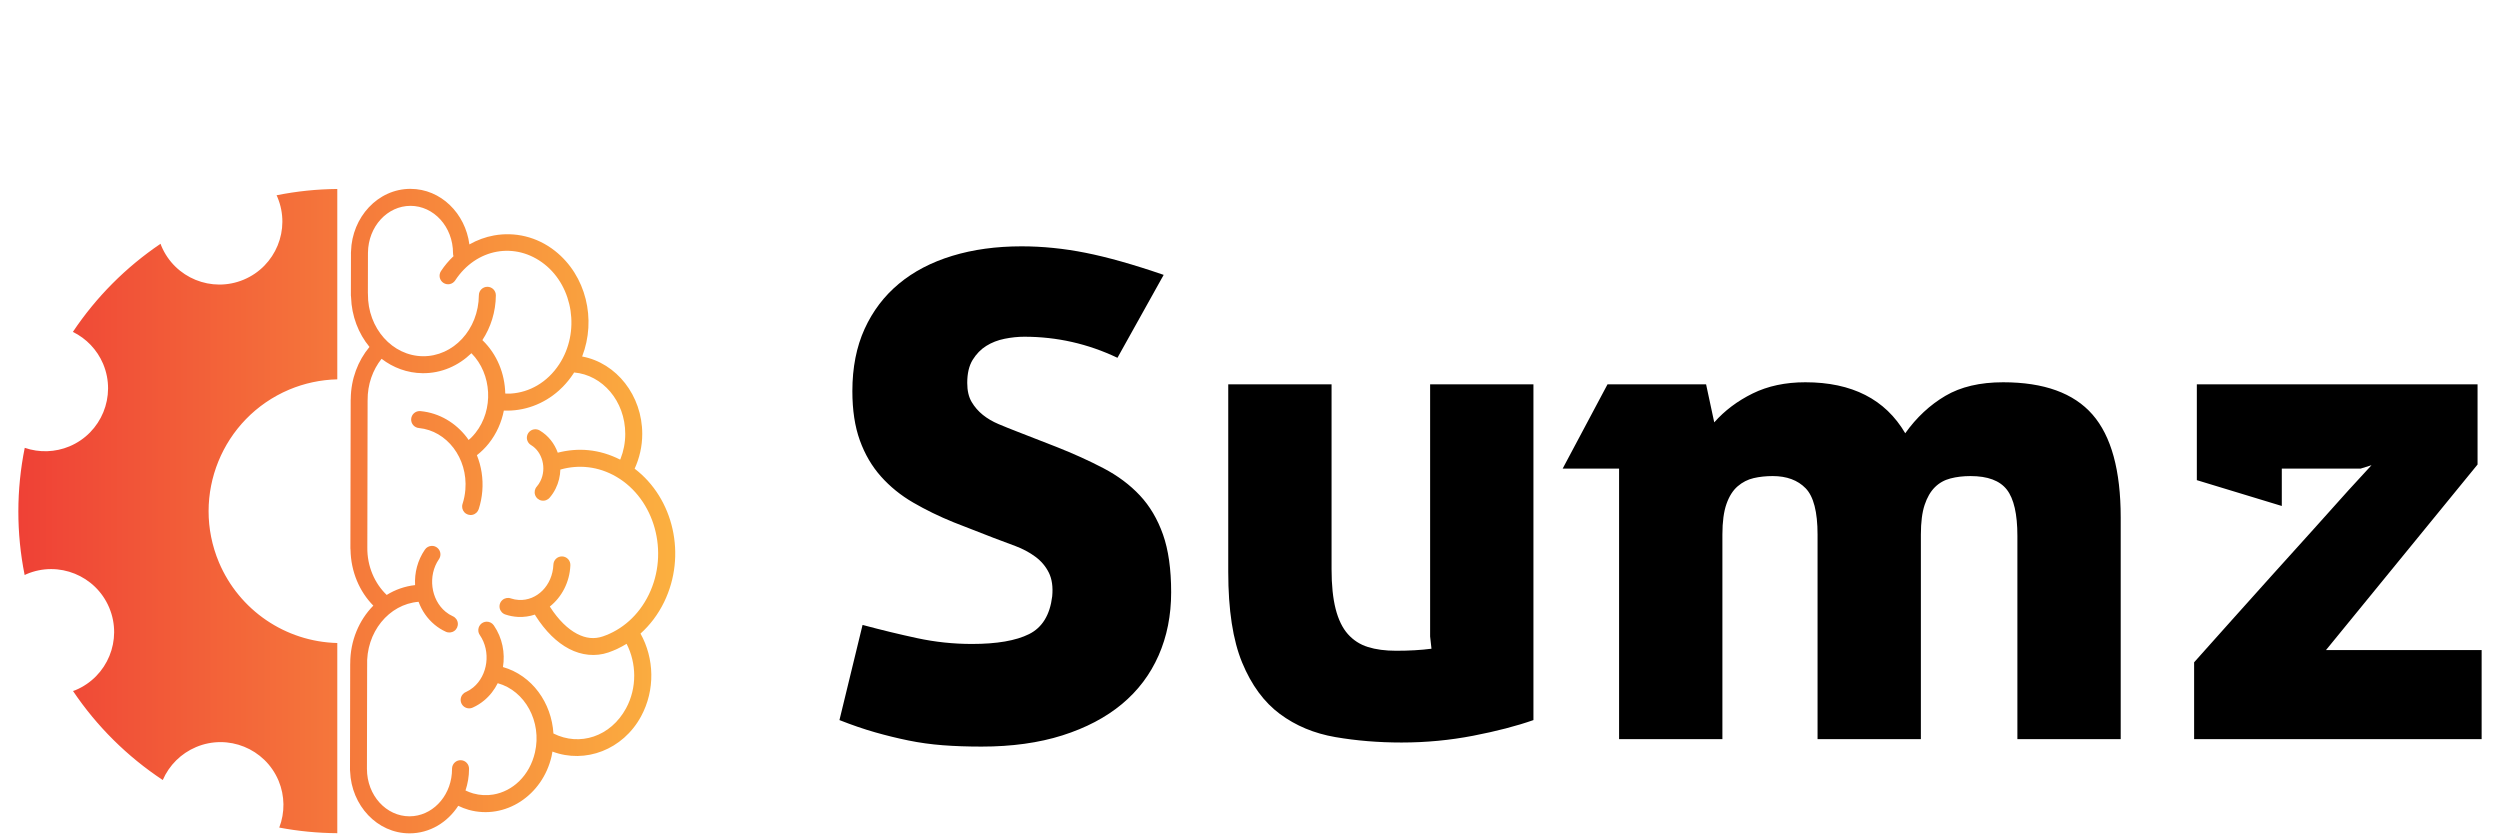
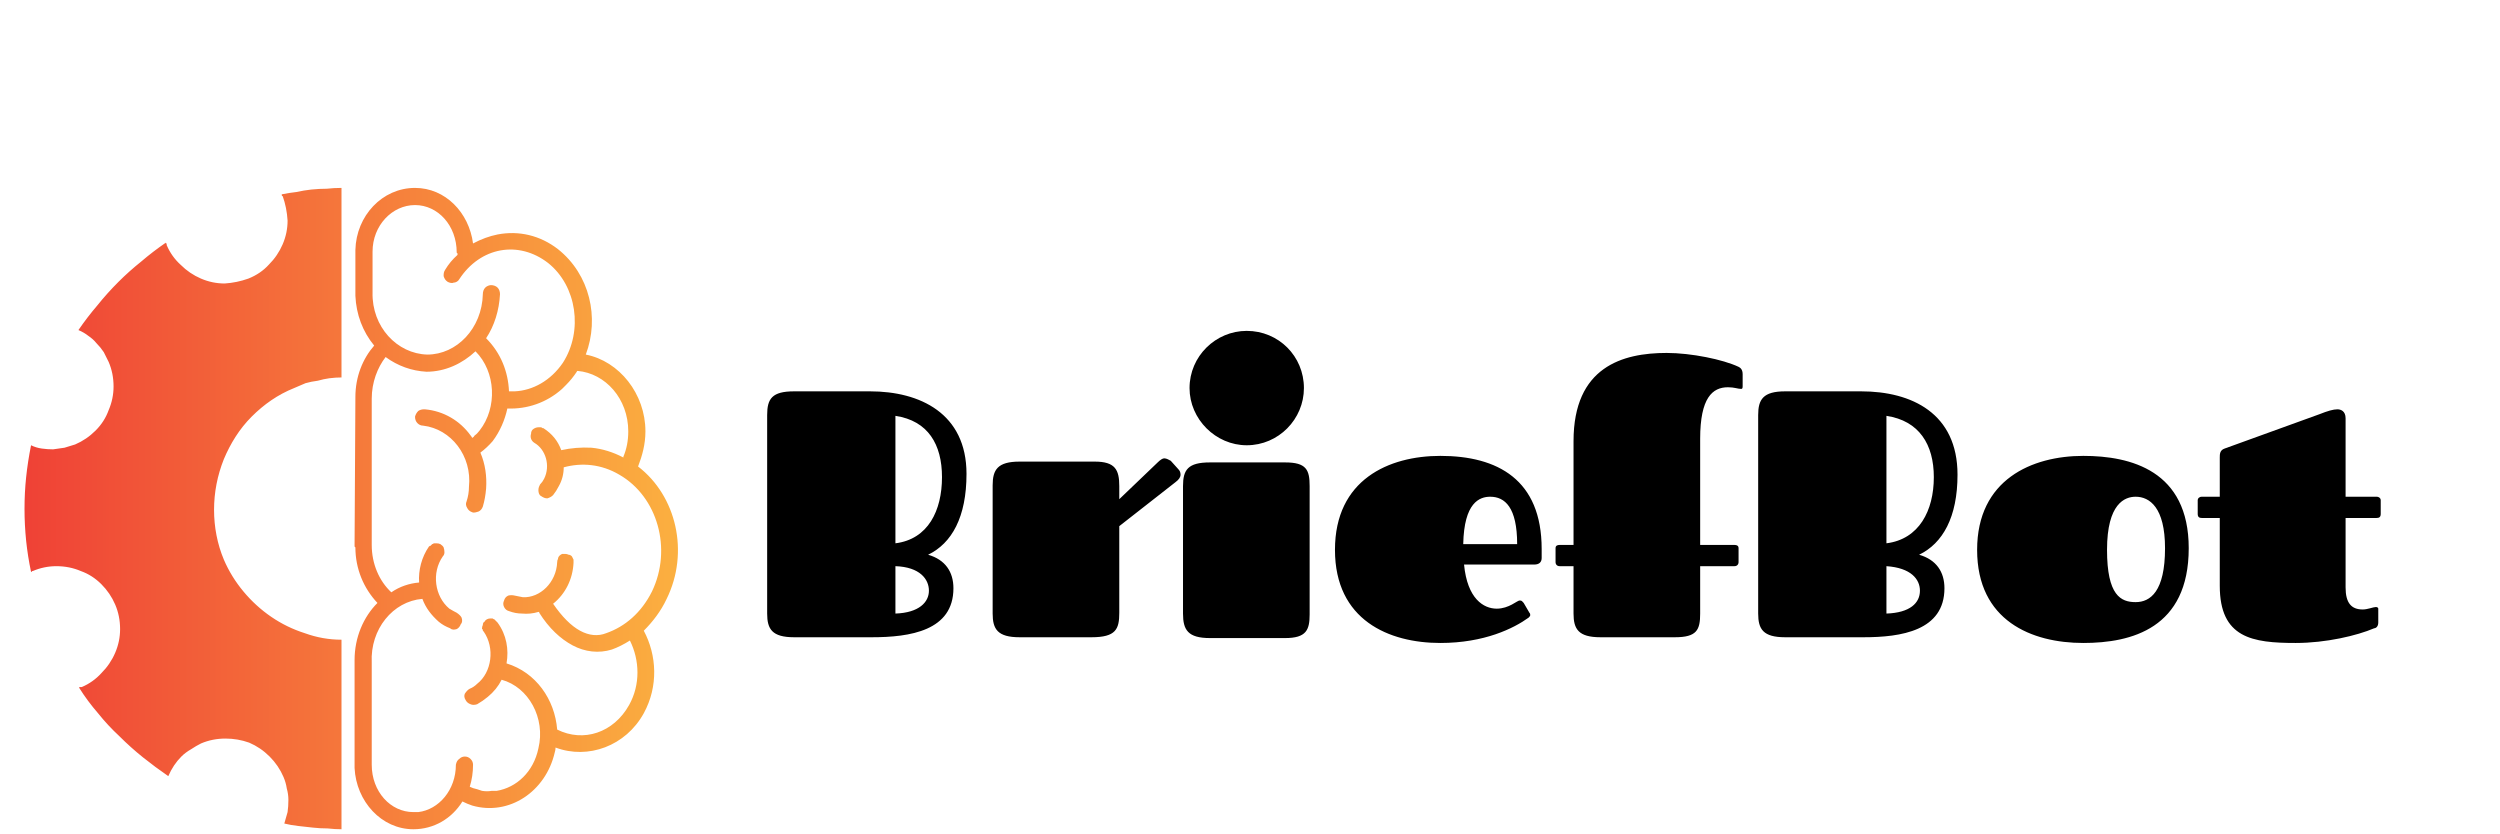
- <svg xmlns="http://www.w3.org/2000/svg" width="90" height="30" viewBox="0 0 300 101.491" class="css-1j8o68f" version="1.1" id="svg12">
-   <defs id="SvgjsDefs10989">
-     <linearGradient id="SvgjsLinearGradient10994">
-       <stop id="SvgjsStop10995" stop-color="#ef4136" offset="0" />
-       <stop id="SvgjsStop10996" stop-color="#fbb040" offset="1" />
+ <svg xmlns="http://www.w3.org/2000/svg" version="1.2" viewBox="0 0 306 102" width="306" height="102">
+   <defs>
+     <linearGradient id="g1" x2="1" gradientUnits="userSpaceOnUse" gradientTransform="matrix(80,0,0,78.491,3,23)">
+       <stop offset="0" stop-color="#ef4136" />
+       <stop offset="1" stop-color="#fbb040" />
    </linearGradient>
  </defs>
-   <g id="SvgjsG10990" featurekey="hmhgWD-0" transform="matrix(0.827779,0,0,0.827779,-1.498085,20.44879)" fill="url(#SvgjsLinearGradient10994)">
-     <path d="m59.5 3.082c-4.795 0-8.602 4.16-8.746 9.193a1.25 1.25 0 0 0-0.01 0.16v0.051 0.002c-2.12e-4 0.027-0.004 0.053-0.004 0.08a1.25 1.25 0 0 0 0.004 0.125l-0.012 6.062a1.25 1.25 0 0 0 0.027 0.27 1.25 1.25 0 0 0 0 0.006c0.088 2.786 1.089 5.342 2.709 7.309-1.697 2.033-2.723 4.707-2.754 7.625a1.25 1.25 0 0 0-0.012 0.18l-0.041 21.643a1.25 1.25 0 0 0 0 0.008c-3.4e-5 0.003 3.3e-5 0.005 0 0.008v0.164a1.25 1.25 0 0 0 0.018 0.215 1.25 1.25 0 0 0 0 0.008c0.058 3.216 1.313 6.136 3.356 8.213-2.113 2.135-3.4 5.177-3.398 8.484v0.002a1.25 1.25 0 0 0-0.006 0.121l-0.029 15.393a1.25 1.25 0 0 0 0 0.014c0 0.002-1e-6 0.004 0 0.006v0.156a1.25 1.25 0 0 0 0.018 0.225c0.189 4.991 3.977 9.1 8.742 9.1 2.987 0 5.589-1.618 7.166-4.051 0.492 0.234 1 0.442 1.537 0.592 5.393 1.499 10.865-2.125 12.193-7.873 0.054-0.233 0.09-0.466 0.129-0.699 4.827 1.821 10.372-0.265 13.033-5.17 2.117-3.903 1.951-8.559-0.076-12.191 1.391-1.247 2.581-2.804 3.471-4.631 3.343-6.865 1.417-15.253-4.334-19.629 0.706-1.55 1.119-3.279 1.119-5.115 0-5.654-3.788-10.445-8.842-11.391 2.112-5.442 0.607-11.91-4.006-15.543-2.675-2.106-5.914-2.814-8.961-2.268-1.26 0.226-2.482 0.678-3.623 1.322-0.591-4.563-4.201-8.174-8.668-8.174zm-10.766 0.018a47.453 47.453 0 0 0-8.94 0.928l0.006 0.004 0.002 0.002a9.264 9.264 0 0 1 0.111 0.238l0.025 0.062a9.264 9.264 0 0 1-4.973 12.109 9.264 9.264 0 0 1-12.115-4.951 9.264 9.264 0 0 1-0.121-0.328 47.453 47.453 0 0 0-12.898 12.963 9.264 9.264 0 0 1 4.436 4.674l0.027 0.064a9.264 9.264 0 0 1-4.973 12.107 9.264 9.264 0 0 1-6.574 0.213 47.453 47.453 0 0 0-0.014 18.713 9.264 9.264 0 0 1 0.295-0.139 9.264 9.264 0 0 1 12.133 4.906l0.027 0.064a9.264 9.264 0 0 1-4.973 12.105 9.264 9.264 0 0 1-0.363 0.131 47.453 47.453 0 0 0 13.203 13.094 9.264 9.264 0 0 1 4.887-4.842 9.264 9.264 0 0 1 12.135 4.906l0.027 0.064a9.264 9.264 0 0 1 0.09 6.869 47.453 47.453 0 0 0 8.539 0.826v-27.98a19.424 19.424 0 0 1-17.408-11.857 19.424 19.424 0 0 1 10.332-25.426 19.424 19.424 0 0 1 7.076-1.51v-28.012zm10.766 2.482c3.407 0 6.262 3.053 6.262 6.986a1.25 1.25 0 0 0 0.068 0.422c-0.678 0.644-1.302 1.37-1.844 2.197a1.25 1.25 0 1 0 2.092 1.369c3.092-4.723 8.867-5.748 13.127-2.393 4.26 3.355 5.272 10.002 2.18 14.725-1.758 2.685-4.399 4.144-7.119 4.314-0.273 0.017-0.547 0.005-0.82-0.004-0.062-2.905-1.192-5.772-3.367-7.863 1.227-1.869 1.961-4.138 1.984-6.58a1.25 1.25 0 1 0-2.5-0.025c-0.048 5.084-3.788 9.027-8.244 8.977-4.457-0.051-8.126-4.082-8.078-9.166a1.25 1.25 0 0 0-0.004-0.125 1.25 1.25 0 0 0-0.004-0.025l0.01-5.293 0.002-0.613c0.041-3.892 2.873-6.902 6.256-6.902zm8.973 21.689c3.012 3.038 3.31 8.29 0.594 11.713-0.216 0.272-0.442 0.524-0.68 0.756-0.108 0.105-0.224 0.192-0.336 0.289-0.087-0.124-0.166-0.253-0.258-0.373-1.634-2.135-4.022-3.601-6.799-3.871a1.25 1.25 0 0 0-0.123-0.008 1.25 1.25 0 0 0-0.119 2.496c4.081 0.397 7.202 4.402 6.824 9.07-0.059 0.73-0.2 1.427-0.412 2.082a1.25 1.25 0 1 0 2.379 0.768c0.271-0.839 0.451-1.726 0.525-2.648 0.151-1.861-0.146-3.663-0.795-5.277 0.633-0.494 1.224-1.067 1.75-1.73 1.142-1.439 1.876-3.106 2.215-4.836 2.914 0.127 5.822-0.905 8.111-2.957 0.198-0.177 0.39-0.362 0.578-0.555 0.565-0.577 1.085-1.221 1.549-1.93 0.035-0.053 0.062-0.109 0.096-0.162 4.168 0.358 7.527 4.197 7.527 9.037 0 1.307-0.248 2.544-0.691 3.66-0.017 0.043-0.041 0.082-0.059 0.125-1.5-0.762-3.071-1.23-4.65-1.387-1.53-0.151-3.059-0.014-4.529 0.367-0.476-1.33-1.372-2.499-2.639-3.26a1.25 1.25 0 0 0-0.715-0.186 1.25 1.25 0 0 0-0.572 2.328c1.649 0.99 2.32 3.403 1.371 5.303-0.148 0.297-0.324 0.56-0.52 0.789a1.25 1.25 0 1 0 1.9 1.623c0.33-0.386 0.618-0.819 0.855-1.295 0.449-0.898 0.674-1.862 0.703-2.818 2.682-0.766 5.597-0.49 8.254 1.066 5.612 3.287 7.801 11.083 4.758 17.334-1.509 3.098-3.98 5.197-6.754 6.143-1.248 0.426-2.485 0.312-3.814-0.383s-2.721-2.014-3.977-3.977a1.25 1.25 0 0 0-0.02-0.029c1.752-1.386 2.922-3.583 3.025-6.059a1.25 1.25 0 0 0-1.215-1.318 1.25 1.25 0 0 0-1.283 1.215c-0.128 3.081-2.439 5.323-5.07 5.191-0.411-0.021-0.805-0.098-1.182-0.225a1.251 1.251 0 1 0-0.797 2.371c0.588 0.198 1.211 0.317 1.853 0.35 0.866 0.043 1.697-0.085 2.477-0.342a1.25 1.25 0 0 0 0.105 0.193c1.43 2.235 3.089 3.887 4.924 4.846 1.835 0.959 3.878 1.182 5.779 0.533 0.932-0.318 1.828-0.751 2.682-1.273 1.459 2.842 1.556 6.473-0.078 9.486-2.268 4.181-6.834 5.646-10.688 3.707-0.271-4.508-3.128-8.544-7.426-9.775 0.339-2.074-0.082-4.286-1.336-6.117a1.25 1.25 0 0 0-1.062-0.559 1.25 1.25 0 0 0-1.217 1.43 1.25 1.25 0 0 0 0.023 0.123 1.25 1.25 0 0 0 0.191 0.418c1.656 2.418 1.187 5.928-0.979 7.711-0.339 0.279-0.694 0.499-1.059 0.664a1.25 1.25 0 1 0 1.031 2.275c0.567-0.257 1.112-0.594 1.617-1.01 0.868-0.715 1.54-1.593 2.023-2.559a1.25 1.25 0 0 0 0.023 0.008c3.983 1.107 6.501 5.648 5.453 10.184-0.786 3.401-3.263 5.713-6.133 6.189-0.239 0.04-0.481 0.068-0.725 0.082-0.488 0.028-0.985 0.001-1.482-0.08-0.249-0.041-0.497-0.095-0.746-0.164-0.395-0.11-0.768-0.263-1.131-0.436 0.331-1 0.52-2.07 0.52-3.184a1.25 1.25 0 0 0-2.498-0.088 1.25 1.25 0 0 0-0.002 0.088c0 3.688-2.51 6.601-5.631 6.951-0.208 0.023-0.418 0.035-0.631 0.035-3.405 0-6.257-3.05-6.26-6.981-1e-6 -0.002 0-0.004 0-0.006l0.029-14.947a1.25 1.25 0 0 0 0.002-0.154c-0.216-5 3.212-9.125 7.566-9.473 0.477 1.292 1.27 2.471 2.379 3.385 0.505 0.416 1.048 0.755 1.615 1.012a1.25 1.25 0 1 0 1.031-2.277c-0.365-0.165-0.72-0.385-1.059-0.664-2.165-1.783-2.634-5.293-0.979-7.711a1.25 1.25 0 0 0-1.041-1.971 1.25 1.25 0 0 0-1.022 0.559c-1.073 1.567-1.537 3.412-1.438 5.211-1.517 0.169-2.928 0.674-4.176 1.447-1.756-1.68-2.887-4.186-2.85-7.004l0.02-10.695 0.021-10.838a1.25 1.25 0 0 0 0.002-0.1c-0.022-2.354 0.765-4.493 2.053-6.107 1.701 1.308 3.773 2.093 6.031 2.119 2.771 0.032 5.28-1.095 7.184-2.936z" id="path6" />
+   <style>
+ 		.s0 { fill: url(#g1) } 
+ 		.s1 { fill: #000000 } 
+ 	</style>
+   <g id="SvgjsG10990">
+     <path id="path6" fill-rule="evenodd" class="s0" d="m57.9 29.8q1.5-0.8 3-1.1c2.6-0.5 5.2 0.1 7.4 1.8 3.9 3.1 5.1 8.4 3.4 12.9 4.1 0.8 7.3 4.8 7.3 9.4 0 1.6-0.4 3-0.9 4.3 4.7 3.6 6.3 10.5 3.5 16.2-0.7 1.5-1.7 2.8-2.8 3.9 1.6 3 1.8 6.8 0 10.1-2.2 4-6.8 5.7-10.8 4.2q0 0.3-0.1 0.6c-1.1 4.8-5.6 7.8-10.1 6.5q-0.6-0.2-1.2-0.5c-1.3 2.1-3.5 3.4-6 3.4-3.9 0-7-3.4-7.2-7.5q0-0.1 0-0.1 0 0 0 0 0-0.1 0-0.1 0 0 0 0v-0.2q0 0 0 0 0 0 0 0 0 0 0 0 0 0 0 0 0 0 0 0v-12.7q0 0 0 0 0-0.1 0-0.1 0 0 0 0 0 0 0 0c0-2.8 1.1-5.3 2.8-7-1.7-1.8-2.7-4.2-2.7-6.8q0 0 0 0 0 0 0 0 0 0 0 0 0 0 0 0-0.1-0.1-0.1-0.1 0 0 0 0 0-0.1 0-0.1 0 0 0 0v-0.2q0 0 0 0 0 0 0 0 0 0 0 0 0 0 0 0 0 0 0 0l0.1-17.9q0 0 0 0 0 0 0-0.1 0 0 0 0 0 0 0 0c0-2.5 0.9-4.7 2.3-6.3-1.4-1.7-2.2-3.8-2.3-6.1q0 0 0 0 0 0 0 0 0 0 0 0 0 0 0 0 0 0 0-0.1 0 0 0 0 0 0 0-0.1 0 0 0 0v-5q0-0.1 0-0.1 0 0 0 0 0 0 0 0 0 0 0 0 0-0.1 0-0.1v-0.1q0 0 0 0 0 0 0 0 0 0 0-0.1 0 0 0 0c0.1-4.2 3.3-7.6 7.3-7.6 3.7 0 6.6 3 7.1 6.8zm-16.1 16.4q-0.7 0-1.5 0.1-0.7 0.1-1.4 0.3-0.8 0.1-1.5 0.3-0.7 0.3-1.4 0.6c-2 0.8-3.7 2-5.2 3.5-1.5 1.5-2.6 3.3-3.4 5.2-0.8 2-1.2 4.1-1.2 6.2 0 2.1 0.4 4.2 1.2 6.1q0.9 2.1 2.4 3.9 1.5 1.8 3.4 3.1 1.9 1.3 4.1 2 2.2 0.8 4.5 0.8v23.2q-0.8 0-1.7-0.1-0.9 0-1.8-0.1-0.9-0.1-1.8-0.2-0.9-0.1-1.7-0.3 0.2-0.7 0.4-1.4 0.1-0.7 0.1-1.5 0-0.7-0.2-1.4-0.1-0.7-0.4-1.4-0.6-1.4-1.7-2.5-1.1-1.1-2.5-1.7-1.4-0.5-2.9-0.5-1.6 0-3 0.6-0.6 0.3-1.2 0.7-0.7 0.4-1.2 0.9-0.5 0.5-0.9 1.1-0.4 0.6-0.7 1.3-1.6-1.1-3.1-2.3-1.5-1.2-2.9-2.6-1.4-1.3-2.6-2.8-1.3-1.5-2.3-3.1 0-0.1 0-0.1 0.1 0 0.1 0 0 0 0.1 0 0 0 0.1 0 1.4-0.6 2.4-1.7 1.1-1.1 1.7-2.5 0.6-1.4 0.6-2.9 0-1.6-0.6-3-0.6-1.4-1.7-2.5-1.1-1.1-2.5-1.6-1.4-0.6-3-0.6-1.5 0-2.9 0.6 0 0-0.1 0 0 0.1 0 0.1 0 0-0.1 0 0 0 0 0-0.4-1.9-0.6-3.8-0.2-2-0.2-3.9 0-2 0.2-3.9 0.2-1.9 0.6-3.9 0.6 0.3 1.3 0.4 0.7 0.1 1.4 0.1 0.7-0.1 1.4-0.2 0.7-0.2 1.3-0.4 1.4-0.6 2.5-1.7 1.1-1.1 1.6-2.5 0.6-1.4 0.6-2.9 0-1.6-0.6-3-0.3-0.6-0.6-1.2-0.4-0.6-0.9-1.1-0.4-0.5-1-0.9-0.5-0.4-1.2-0.7 1.1-1.6 2.3-3 1.2-1.5 2.6-2.9 1.3-1.3 2.8-2.5 1.4-1.2 3-2.3 0 0 0 0.1 0.1 0 0.1 0 0 0.1 0 0.1 0 0 0 0.1 0.6 1.4 1.7 2.4 1.1 1.1 2.5 1.7 1.4 0.6 2.9 0.6 1.5-0.1 2.9-0.6 1.5-0.6 2.5-1.7 1.1-1.1 1.7-2.5 0.6-1.4 0.6-2.9-0.1-1.6-0.6-3h-0.1q0 0 0-0.1 0 0 0 0 0 0 0-0.1 0 0-0.1 0 1-0.2 1.9-0.3 0.9-0.2 1.8-0.3 1-0.1 1.9-0.1 0.9-0.1 1.8-0.1c0 0 0 23.2 0 23.2zm3.8-15.4v0.5 4.4q0 0 0 0 0 0 0 0 0 0 0 0 0 0 0 0 0 0 0 0 0 0 0 0 0 0.1 0 0.1 0 0 0 0c-0.1 4.2 3 7.5 6.7 7.6 3.6 0 6.7-3.2 6.8-7.4 0-0.3 0.1-0.6 0.3-0.8 0.2-0.2 0.5-0.3 0.7-0.3 0.3 0 0.6 0.1 0.8 0.3 0.2 0.2 0.3 0.5 0.3 0.8-0.1 2-0.7 3.9-1.7 5.4 1.8 1.8 2.7 4.1 2.8 6.5q0.3 0 0.7 0c2.2-0.1 4.4-1.3 5.9-3.5 2.5-3.9 1.7-9.4-1.8-12.2-3.6-2.8-8.3-2-10.9 2-0.1 0.2-0.4 0.4-0.7 0.4-0.2 0.1-0.5 0-0.7-0.1-0.3-0.2-0.4-0.4-0.5-0.7 0-0.3 0-0.5 0.2-0.8q0.6-1 1.5-1.8 0 0 0-0.1 0 0 0-0.1-0.1 0-0.1-0.1 0 0 0 0c0-3.3-2.3-5.8-5.1-5.8-2.8 0-5.2 2.5-5.2 5.7zm6.6 14.7c-1.8-0.1-3.5-0.7-5-1.8-1 1.3-1.7 3.1-1.7 5.1q0 0 0 0 0 0 0 0 0 0 0 0 0 0 0 0v9 8.9c0 2.3 0.9 4.4 2.4 5.8 1-0.7 2.2-1.1 3.4-1.2-0.1-1.5 0.3-3.1 1.2-4.4q0.1-0.1 0.2-0.1 0.1-0.1 0.2-0.2 0.1 0 0.2-0.1 0.1 0 0.3 0 0.3 0 0.5 0.1 0.3 0.2 0.4 0.4 0.1 0.3 0.1 0.6 0 0.3-0.2 0.5c-1.4 2-1 4.9 0.8 6.4q0.5 0.3 0.9 0.5c0.3 0.2 0.5 0.4 0.6 0.6 0.1 0.3 0.1 0.6-0.1 0.8-0.1 0.3-0.3 0.5-0.5 0.6-0.3 0.1-0.6 0.1-0.8-0.1q-0.8-0.3-1.4-0.8c-0.9-0.8-1.6-1.7-2-2.8-3.6 0.3-6.4 3.7-6.2 7.8q0 0.1 0 0.1 0 0 0 0 0 0 0 0 0 0 0 0.1v12.3q0 0 0 0c0 3.3 2.3 5.8 5.1 5.8q0.3 0 0.6 0c2.5-0.3 4.6-2.7 4.6-5.8q0 0 0 0 0 0 0 0 0 0 0 0 0 0 0 0 0.1-0.5 0.4-0.7 0.3-0.3 0.7-0.3 0.4 0 0.7 0.3 0.3 0.3 0.3 0.7 0 1.4-0.4 2.7 0.4 0.2 0.9 0.3 0.3 0.1 0.6 0.2 0.6 0.1 1.2 0 0.3 0 0.6 0c2.4-0.4 4.5-2.3 5.1-5.2 0.9-3.7-1.2-7.5-4.5-8.4q0 0 0 0 0 0 0 0 0 0 0 0 0 0 0 0-0.6 1.2-1.7 2.1-0.6 0.5-1.3 0.9c-0.3 0.1-0.6 0.1-0.8 0-0.3-0.1-0.5-0.3-0.6-0.5-0.2-0.3-0.2-0.6-0.1-0.8 0.2-0.3 0.4-0.5 0.6-0.6q0.5-0.2 0.9-0.6c1.8-1.4 2.2-4.4 0.8-6.4q0 0 0 0-0.1-0.1-0.1-0.1 0-0.1 0-0.1 0-0.1-0.1-0.1 0 0 0 0 0 0 0-0.1 0 0 0 0 0 0 0 0 0-0.2 0.1-0.4 0-0.3 0.2-0.4 0.1-0.2 0.3-0.3 0.2-0.1 0.4-0.1 0.2 0 0.3 0 0.1 0.1 0.2 0.1 0.1 0.1 0.2 0.2 0.1 0.1 0.2 0.2c1.1 1.5 1.4 3.3 1.1 5 3.6 1.1 5.9 4.4 6.2 8.1 3.2 1.6 6.9 0.4 8.8-3 1.4-2.5 1.3-5.5 0.1-7.9q-1.1 0.7-2.2 1.1c-1.6 0.5-3.3 0.3-4.8-0.5-1.5-0.8-2.9-2.1-4.1-4q0 0 0 0 0 0 0-0.1-0.1 0-0.1 0 0 0 0 0-1 0.3-2 0.2-0.8 0-1.6-0.3-0.4-0.1-0.6-0.5-0.2-0.4 0-0.8 0.1-0.4 0.5-0.6 0.4-0.1 0.8 0 0.5 0.1 1 0.2c2.1 0.1 4.1-1.8 4.2-4.3q0-0.2 0.1-0.4 0-0.2 0.2-0.4 0.1-0.1 0.3-0.2 0.2 0 0.4 0 0.2 0 0.4 0.1 0.2 0 0.4 0.2 0.1 0.2 0.2 0.4 0 0.1 0 0.4c-0.1 2-1 3.8-2.5 5q0 0 0 0 0 0 0 0 0 0 0 0 0 0 0 0c1.1 1.6 2.2 2.7 3.3 3.3 1.1 0.6 2.2 0.7 3.2 0.3 2.3-0.8 4.3-2.5 5.6-5.1 2.5-5.2 0.7-11.6-4-14.3-2.2-1.3-4.6-1.5-6.8-0.9 0 0.8-0.2 1.6-0.6 2.3q-0.3 0.6-0.7 1.1c-0.2 0.2-0.4 0.3-0.7 0.4-0.3 0-0.5-0.1-0.8-0.3-0.2-0.1-0.3-0.4-0.3-0.7 0-0.3 0.1-0.5 0.2-0.7q0.3-0.3 0.5-0.7c0.8-1.6 0.2-3.6-1.2-4.4q-0.3-0.2-0.4-0.5-0.1-0.3 0-0.6 0-0.4 0.3-0.6 0.3-0.2 0.6-0.2 0.1 0 0.2 0 0 0 0.1 0 0.1 0 0.2 0.1 0 0 0.1 0c1.1 0.7 1.8 1.6 2.2 2.7q1.8-0.4 3.7-0.3 2 0.2 3.9 1.2 0-0.1 0-0.1 0.6-1.4 0.6-3.1c0-4-2.8-7.1-6.2-7.4q-0.1 0-0.1 0.1-0.6 0.9-1.3 1.6-0.2 0.2-0.5 0.5c-1.9 1.7-4.3 2.5-6.7 2.4-0.3 1.4-0.9 2.8-1.8 4q-0.7 0.8-1.5 1.4c0.6 1.4 0.8 2.9 0.7 4.4q-0.1 1.2-0.4 2.2c-0.1 0.3-0.3 0.5-0.5 0.6-0.3 0.1-0.6 0.2-0.8 0.1-0.3-0.1-0.5-0.3-0.6-0.5-0.2-0.3-0.2-0.6-0.1-0.8q0.3-0.9 0.3-1.8c0.4-3.8-2.2-7.1-5.6-7.5q-0.4 0-0.7-0.3-0.3-0.3-0.3-0.8 0.1-0.4 0.4-0.7 0.3-0.2 0.7-0.2 0 0 0 0 0 0 0 0 0.1 0 0.1 0 0 0 0 0c2.3 0.2 4.3 1.4 5.6 3.2q0.1 0.1 0.2 0.3 0.2-0.1 0.3-0.3 0.3-0.2 0.6-0.6c2.2-2.8 2-7.2-0.5-9.7-1.6 1.5-3.7 2.5-6 2.5z" />
  </g>
-   <g id="SvgjsG10991" featurekey="1RRcwp-0" transform="matrix(4.139081,0,0,4.139081,97.59891,7.235049)" fill="#000000">
-     <path d="M3.94 13.62 c-0.427 -0.173 -0.823 -0.367 -1.19 -0.58 s-0.683 -0.47 -0.95 -0.77 s-0.473 -0.653 -0.62 -1.06 s-0.22 -0.89 -0.22 -1.45 c0 -0.693 0.12 -1.303 0.36 -1.83 s0.577 -0.97 1.01 -1.33 s0.957 -0.633 1.57 -0.82 s1.293 -0.28 2.04 -0.28 c0.613 0 1.24 0.063 1.88 0.19 s1.407 0.343 2.3 0.65 l-1.36 2.44 c-0.867 -0.413 -1.78 -0.62 -2.74 -0.62 c-0.187 0 -0.38 0.02 -0.58 0.06 s-0.38 0.11 -0.54 0.21 s-0.293 0.237 -0.4 0.41 s-0.16 0.4 -0.16 0.68 c0 0.227 0.043 0.413 0.13 0.56 s0.197 0.273 0.33 0.38 s0.287 0.197 0.46 0.27 s0.347 0.143 0.52 0.21 l1.18 0.46 c0.507 0.2 0.97 0.41 1.39 0.63 s0.777 0.487 1.07 0.8 s0.52 0.697 0.68 1.15 s0.24 1.02 0.24 1.7 s-0.123 1.3 -0.37 1.86 s-0.607 1.037 -1.08 1.43 s-1.057 0.7 -1.75 0.92 s-1.487 0.33 -2.38 0.33 c-0.413 0 -0.793 -0.013 -1.14 -0.04 s-0.683 -0.073 -1.01 -0.14 s-0.653 -0.147 -0.98 -0.24 s-0.677 -0.213 -1.05 -0.36 l0.68 -2.8 c0.547 0.147 1.083 0.277 1.61 0.39 s1.063 0.17 1.61 0.17 c0.733 0 1.293 -0.097 1.68 -0.29 s0.613 -0.563 0.68 -1.11 c0.027 -0.28 -0.007 -0.513 -0.1 -0.7 s-0.227 -0.343 -0.4 -0.47 s-0.367 -0.23 -0.58 -0.31 l-0.64 -0.24 z M12.02 9.56 l3.04 -0 l0 5.44 c0 0.467 0.04 0.857 0.12 1.17 s0.2 0.56 0.36 0.74 s0.357 0.307 0.59 0.38 s0.51 0.11 0.83 0.11 c0.387 0 0.733 -0.02 1.04 -0.06 l-0.04 -0.36 l0 -7.42 l3.04 0 l0 9.88 c-0.493 0.173 -1.083 0.327 -1.77 0.46 s-1.39 0.2 -2.11 0.2 c-0.68 0 -1.33 -0.053 -1.95 -0.16 s-1.163 -0.333 -1.63 -0.68 s-0.837 -0.85 -1.11 -1.51 s-0.41 -1.55 -0.41 -2.67 l0 -5.52 z M23.52 12.04 l-1.66 0 l1.32 -2.48 l2.9 0 l0.24 1.12 c0.307 -0.347 0.683 -0.63 1.13 -0.85 s0.963 -0.33 1.55 -0.33 c1.373 0 2.353 0.5 2.94 1.5 c0.333 -0.467 0.727 -0.833 1.18 -1.1 s1.02 -0.4 1.7 -0.4 c1.2 0 2.077 0.317 2.63 0.95 s0.83 1.643 0.83 3.03 l0 6.52 l-3.04 0 l0 -5.98 c0 -0.64 -0.103 -1.093 -0.31 -1.36 s-0.563 -0.4 -1.07 -0.4 c-0.213 0 -0.41 0.023 -0.59 0.07 s-0.333 0.133 -0.46 0.26 s-0.227 0.3 -0.3 0.52 s-0.11 0.51 -0.11 0.87 l0 6.02 l-3.04 0 l0 -6.02 c0 -0.667 -0.117 -1.12 -0.35 -1.36 s-0.557 -0.36 -0.97 -0.36 c-0.2 0 -0.387 0.02 -0.56 0.06 s-0.33 0.12 -0.47 0.24 s-0.25 0.293 -0.33 0.52 s-0.12 0.527 -0.12 0.9 l0 6.02 l-3.04 0 l0 -7.96 z M44.32 17.38 l4.58 0 l0 2.62 l-8.46 0 l0 -2.26 l0.33 -0.37 l0.84 -0.94 l1.13 -1.26 l1.2 -1.33 l1.04 -1.16 l0.68 -0.74 l-0.32 0.1 l-2.32 0 l0 1.1 l-2.5 -0.76 l0 -2.82 l8.26 0 l0 2.36 z" id="path9" />
+   <g id="SvgjsG10991">
+     <path id="BriefBot" class="s1" aria-label="BriefBot" d="m93.9 75.1c0 1.9 0.6 2.9 3.3 2.9h9.5c4.7 0 10-0.8 10-6 0-2-1-3.5-3.1-4.1 2.9-1.4 4.7-4.6 4.7-9.9 0-7.4-5.7-10.1-11.8-10.1h-9.3c-2.7 0-3.3 0.9-3.3 2.9zm21.4-16.7c0 4.1-1.7 7.6-5.7 8.1v-15.6c4 0.6 5.7 3.5 5.7 7.5zm-5.7 10.9c3 0.1 4.1 1.6 4.1 3 0 1.4-1.2 2.7-4.1 2.8zm11.9 5.8c0 1.9 0.6 2.9 3.3 2.9h8.8c3 0 3.4-1 3.4-3v-10.6l6.9-5.4c0.4-0.3 0.6-0.6 0.6-0.9 0-0.3-0.1-0.5-0.3-0.7l-0.9-1c-0.2-0.1-0.5-0.3-0.8-0.3-0.2 0-0.5 0.2-0.8 0.5l-4.7 4.5v-1.6c0-2-0.5-3-3-3h-9.2c-2.7 0-3.3 1-3.3 2.9zm23.3 0c0 2 0.6 3 3.3 3h9.2c2.6 0 3-1 3-2.9v-15.7c0-2-0.4-2.9-3-2.9h-9.2c-2.7 0-3.3 0.9-3.3 2.9zm0.8-27.6c0 3.8 3.2 7 7 7 3.9 0 7-3.2 7-7 0-3.9-3.1-7-7-7-3.8 0-7 3.1-7 7zm37.6 27c-1.6 0-3.6-1.2-4-5.4h8.6c0.6 0 0.9-0.3 0.9-0.8v-1.1c0-8.5-5.4-11.4-12.4-11.4-6.3 0-12.9 2.9-12.9 11.5 0 8.6 6.6 11.4 12.9 11.4 5.4 0 9-1.8 10.8-3.1 0.1-0.1 0.2-0.2 0.2-0.3 0-0.1 0-0.2-0.1-0.3l-0.7-1.2c-0.2-0.2-0.2-0.3-0.5-0.3-0.3 0-1.3 1-2.8 1zm-4.1-7.9c0.1-5.1 2-5.8 3.3-5.8 1.8 0 3.3 1.3 3.3 5.8zm33.2 2.7c0.3 0 0.5-0.2 0.5-0.5v-1.7c0-0.3-0.2-0.4-0.5-0.4h-4.2v-13c0-5 1.5-6.3 3.4-6.3 0.8 0 1.2 0.2 1.6 0.2 0.1 0 0.2 0 0.2-0.3v-1.5c0-0.6-0.3-0.8-0.5-0.9-1.9-0.9-5.8-1.7-8.8-1.7-5.4 0-11.4 1.7-11.4 10.8v12.7h-1.7c-0.3 0-0.5 0.1-0.5 0.4v1.7c0 0.3 0.2 0.5 0.5 0.5h1.7v5.8c0 1.9 0.6 2.9 3.3 2.9h9.1c2.7 0 3.1-0.9 3.1-2.9v-5.8zm2.9 5.8c0 1.9 0.6 2.9 3.3 2.9h9.6c4.6 0 9.9-0.8 9.9-6 0-2-1-3.5-3.1-4.1 2.9-1.4 4.7-4.6 4.7-9.8 0-7.5-5.6-10.2-11.8-10.2h-9.3c-2.7 0-3.3 1-3.3 2.9zm21.5-16.7c0 4.1-1.8 7.6-5.8 8.1v-15.6c4 0.6 5.8 3.5 5.8 7.5zm-5.8 10.9c3 0.2 4.1 1.6 4.1 3 0 1.5-1.2 2.7-4.1 2.8zm24.1 9.4c5.9 0 12.9-1.8 12.9-11.6 0-9.5-7.1-11.3-12.9-11.3-6.3 0-13 2.9-13 11.5 0 8.7 6.7 11.4 13 11.4zm6.4-5c-1.8 0-3.5-0.8-3.5-6.4 0-5.7 2.2-6.5 3.5-6.5 1.7 0 3.6 1.3 3.6 6.3 0 5.3-1.8 6.6-3.6 6.6zm10.3-10.3v8.3c0 6.4 4 7 9.3 7 3.7 0 7.5-0.9 9.6-1.8 0.2 0 0.5-0.2 0.5-0.7v-1.7c0-0.1-0.1-0.2-0.3-0.2-0.3 0-1 0.3-1.6 0.3-1.4 0-2.1-0.8-2.1-2.7v-8.5h3.8c0.3 0 0.5-0.1 0.5-0.5v-1.7c0-0.2-0.2-0.4-0.5-0.4h-3.8v-9.6c0-0.9-0.6-1.1-1-1.1-0.5 0-1.2 0.2-2.2 0.6l-11.6 4.2c-0.6 0.2-0.6 0.7-0.6 1.1v4.8h-2.2c-0.3 0-0.5 0.2-0.5 0.4v1.7c0 0.4 0.2 0.5 0.5 0.5z" />
  </g>
</svg>
